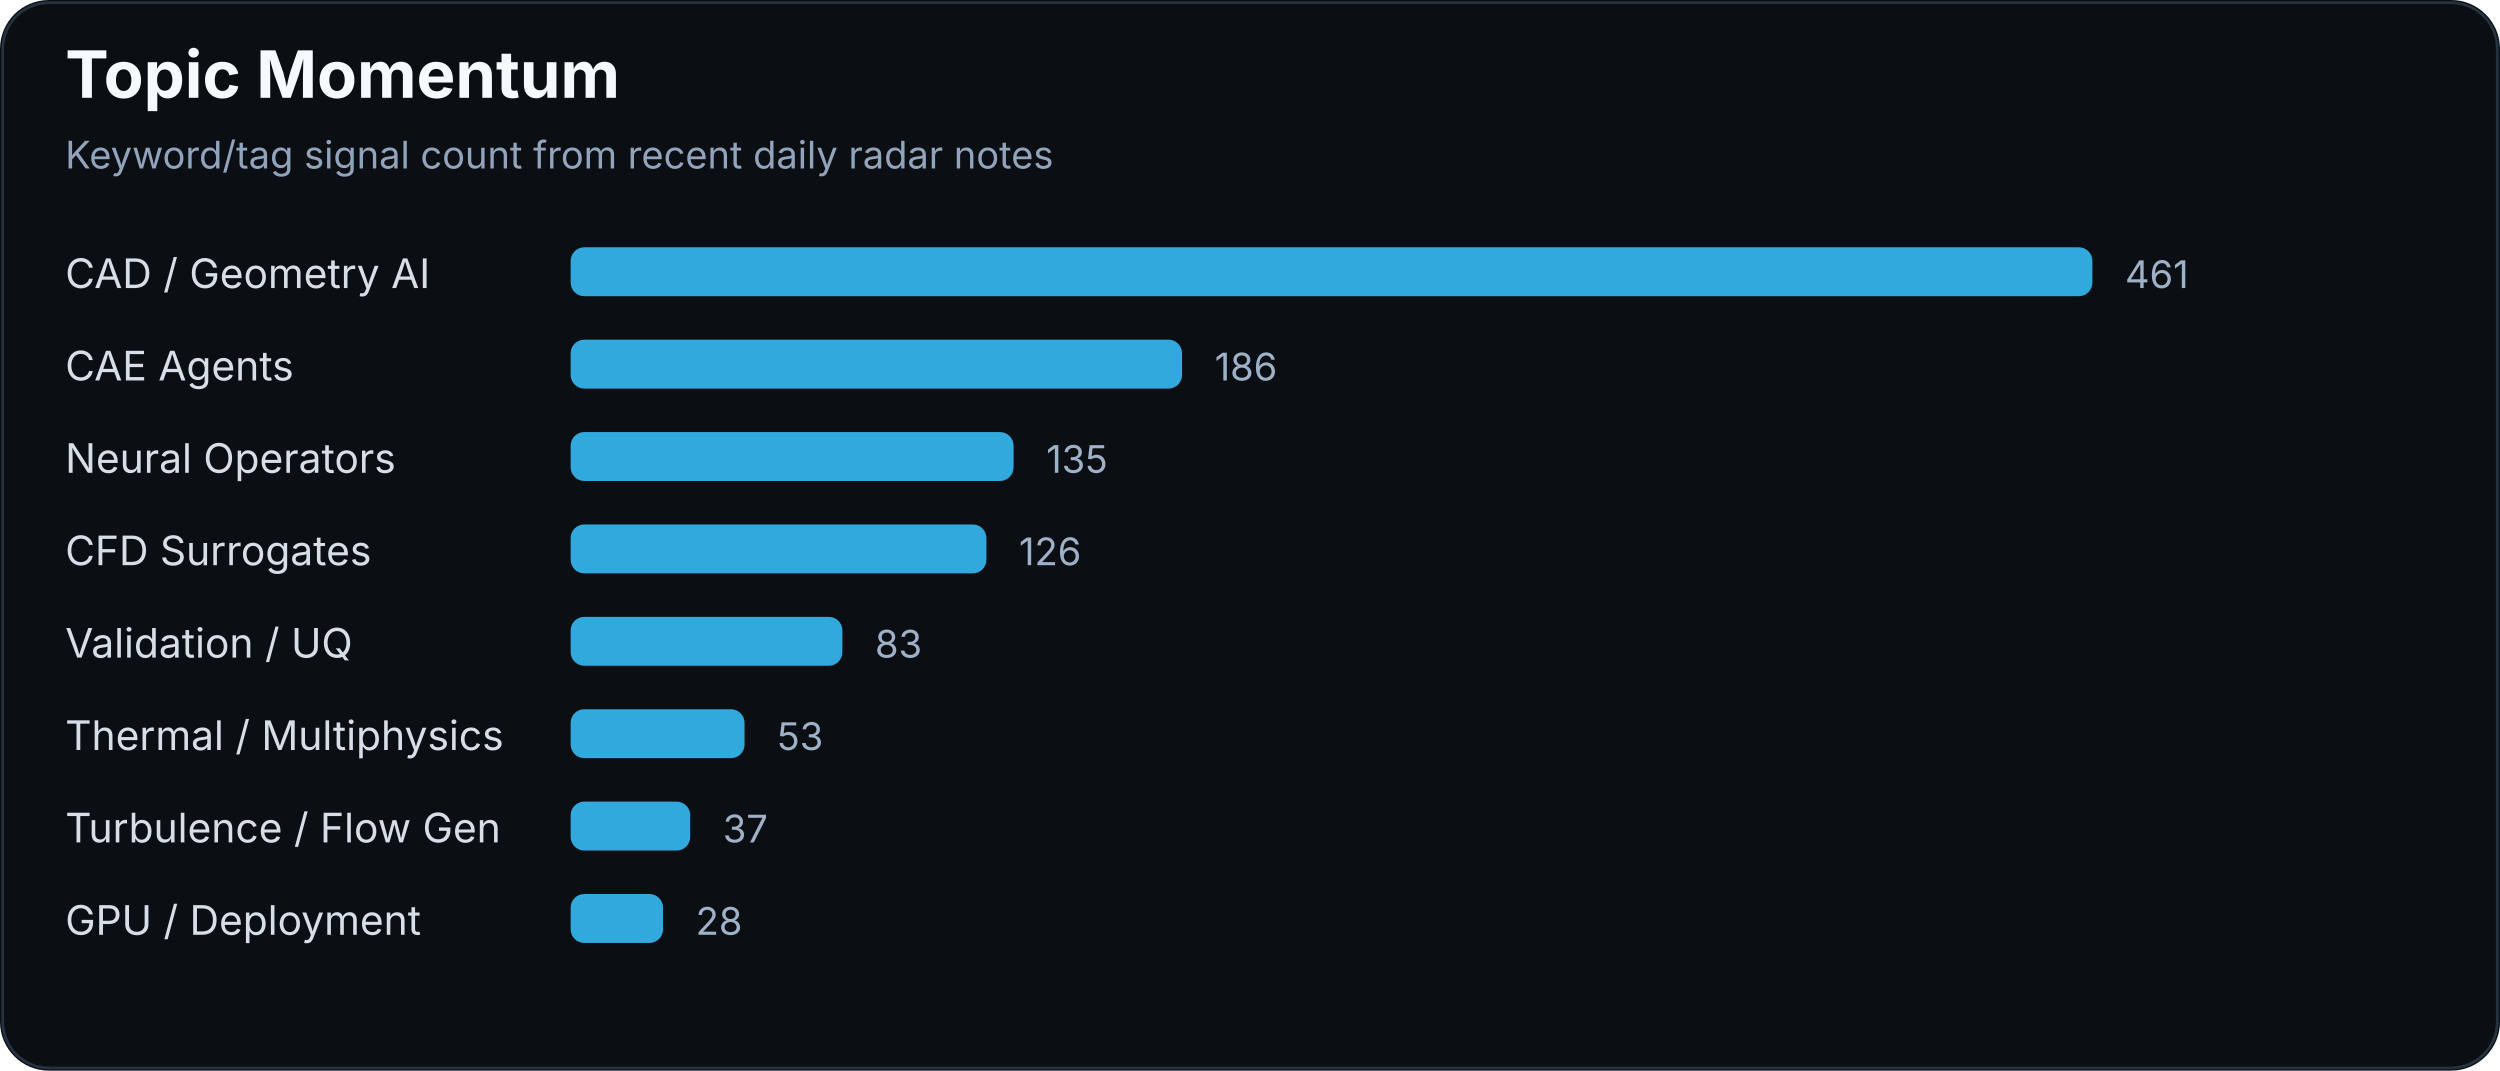
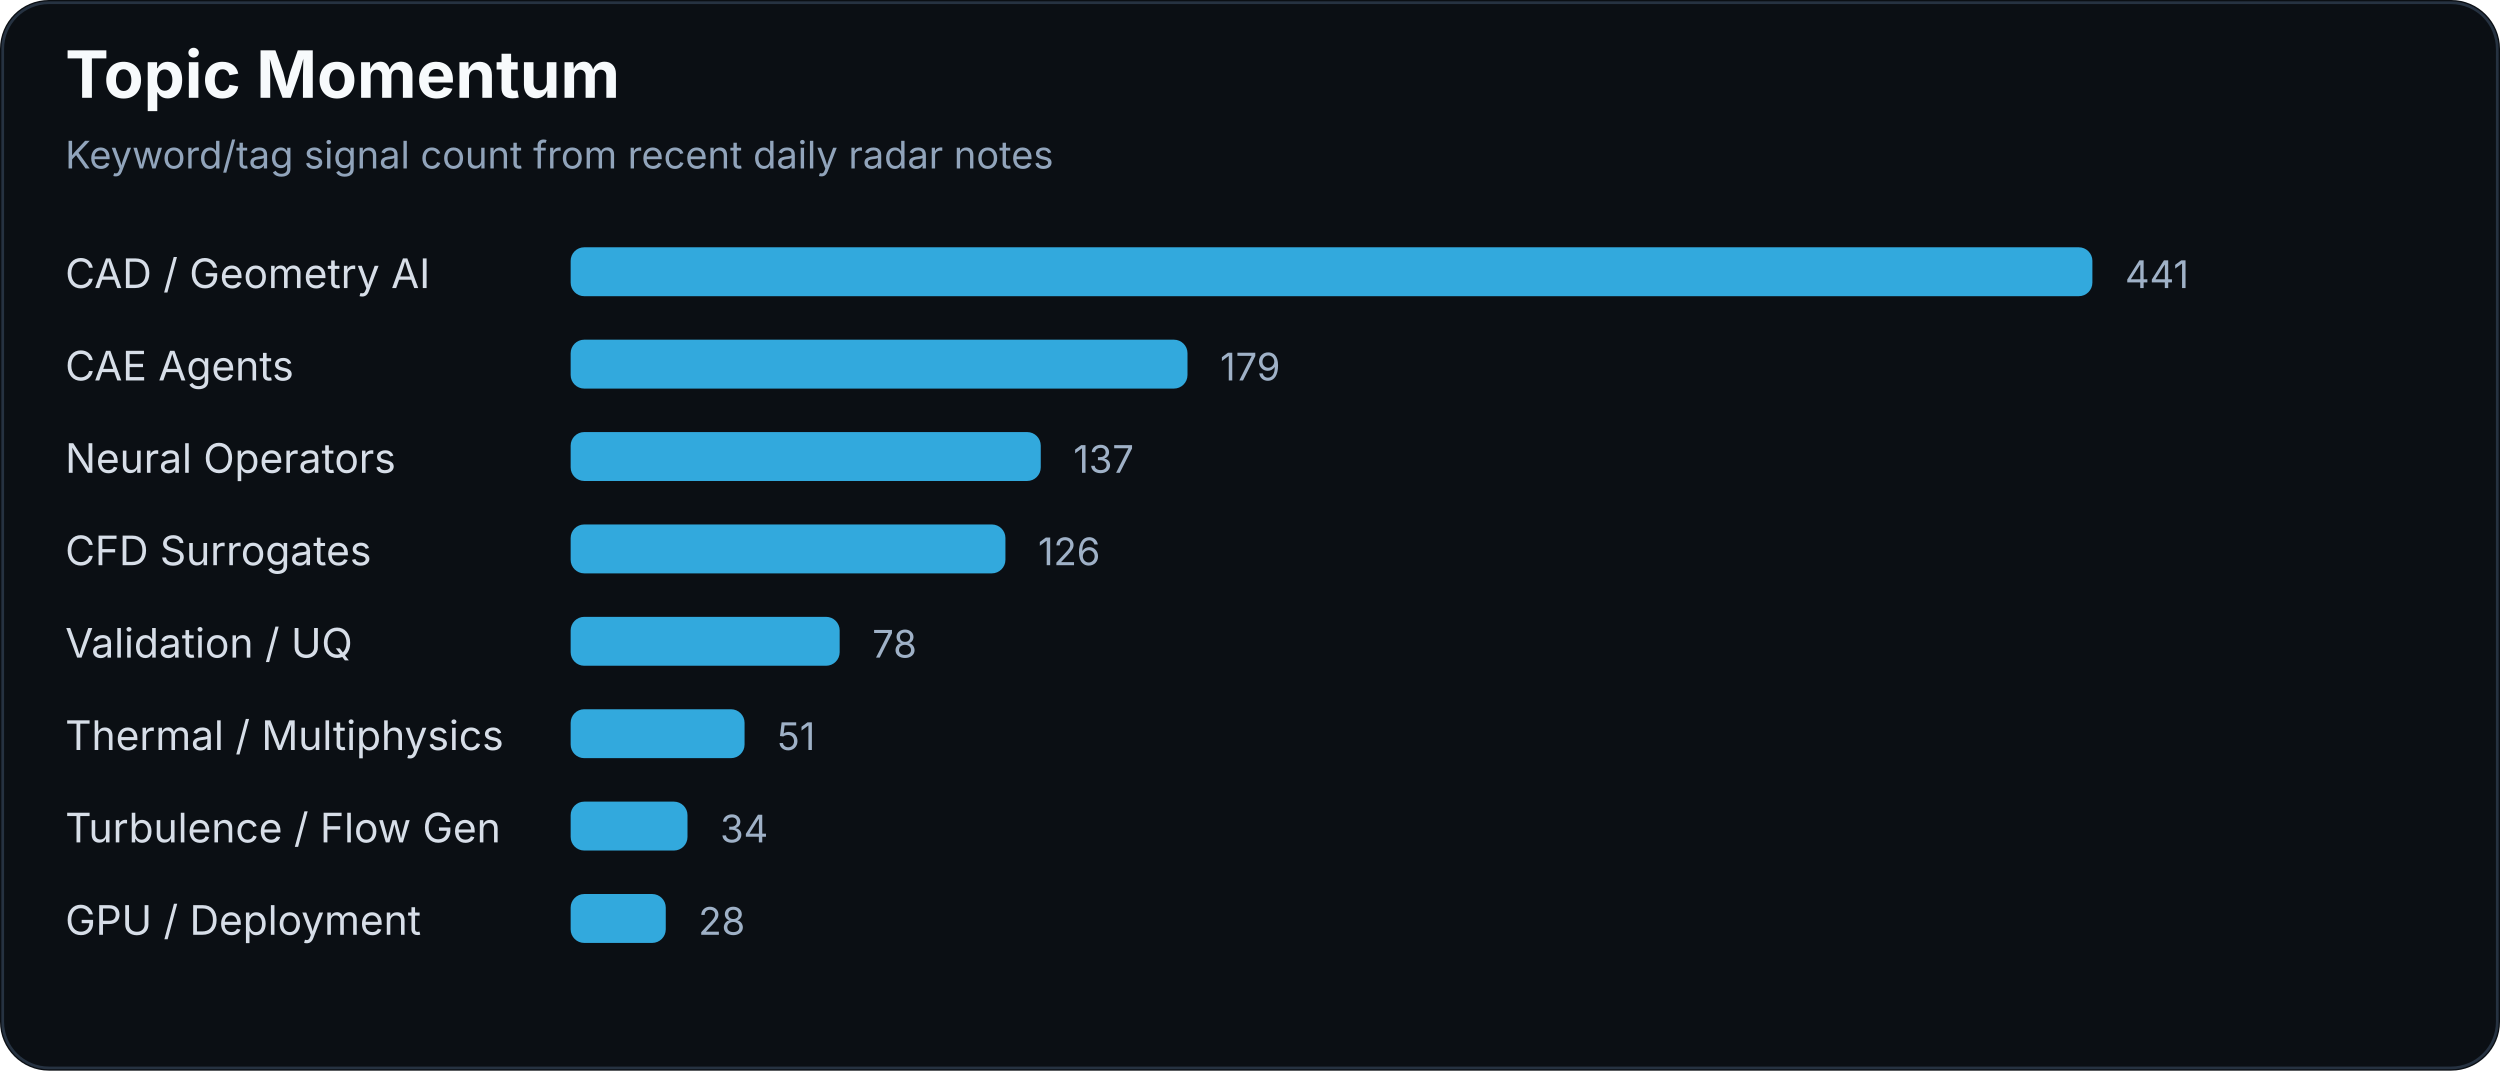
<svg xmlns="http://www.w3.org/2000/svg" width="920" height="394" viewBox="0 0 920 394">
  <rect width="100%" height="100%" rx="18" fill="#0b0f14" />
  <rect x="1" y="1" width="918" height="392" rx="17" fill="none" stroke="#263241" />
  <text x="24" y="36" font-size="24" font-family="Inter, ui-sans-serif, system-ui, -apple-system, Segoe UI, sans-serif" font-weight="700" fill="#f7fafc">Topic Momentum</text>
  <text x="24" y="62" font-size="14" font-family="Inter, ui-sans-serif, system-ui, -apple-system, Segoe UI, sans-serif" fill="#91a4bb">Keyword/tag signal count from recent daily radar notes</text>
  <g font-family="Inter, ui-sans-serif, system-ui, -apple-system, Segoe UI, sans-serif">
    <text x="24" y="106" font-size="15" fill="#d7dee8">CAD / Geometry AI</text>
    <rect x="210" y="91" width="560" height="18" rx="5" fill="#38bdf8" opacity="0.88" />
-     <text x="782" y="106" font-size="14" fill="#9fb1c7">461</text>
+     <text x="782" y="106" font-size="14" fill="#9fb1c7">441</text>
    <text x="24" y="140" font-size="15" fill="#d7dee8">CAE Agents</text>
-     <rect x="210" y="125" width="225" height="18" rx="5" fill="#38bdf8" opacity="0.88" />
-     <text x="447" y="140" font-size="14" fill="#9fb1c7">186</text>
+     <rect x="210" y="125" width="227" height="18" rx="5" fill="#38bdf8" opacity="0.88" />
+     <text x="449" y="140" font-size="14" fill="#9fb1c7">179</text>
    <text x="24" y="174" font-size="15" fill="#d7dee8">Neural Operators</text>
-     <rect x="210" y="159" width="163" height="18" rx="5" fill="#38bdf8" opacity="0.88" />
-     <text x="385" y="174" font-size="14" fill="#9fb1c7">135</text>
+     <rect x="210" y="159" width="173" height="18" rx="5" fill="#38bdf8" opacity="0.88" />
+     <text x="395" y="174" font-size="14" fill="#9fb1c7">137</text>
    <text x="24" y="208" font-size="15" fill="#d7dee8">CFD Surrogates</text>
-     <rect x="210" y="193" width="153" height="18" rx="5" fill="#38bdf8" opacity="0.88" />
-     <text x="375" y="208" font-size="14" fill="#9fb1c7">126</text>
+     <rect x="210" y="193" width="160" height="18" rx="5" fill="#38bdf8" opacity="0.88" />
+     <text x="382" y="208" font-size="14" fill="#9fb1c7">126</text>
    <text x="24" y="242" font-size="15" fill="#d7dee8">Validation / UQ</text>
-     <rect x="210" y="227" width="100" height="18" rx="5" fill="#38bdf8" opacity="0.88" />
-     <text x="322" y="242" font-size="14" fill="#9fb1c7">83</text>
+     <rect x="210" y="227" width="99" height="18" rx="5" fill="#38bdf8" opacity="0.88" />
+     <text x="321" y="242" font-size="14" fill="#9fb1c7">78</text>
    <text x="24" y="276" font-size="15" fill="#d7dee8">Thermal / Multiphysics</text>
    <rect x="210" y="261" width="64" height="18" rx="5" fill="#38bdf8" opacity="0.88" />
-     <text x="286" y="276" font-size="14" fill="#9fb1c7">53</text>
+     <text x="286" y="276" font-size="14" fill="#9fb1c7">51</text>
    <text x="24" y="310" font-size="15" fill="#d7dee8">Turbulence / Flow Gen</text>
-     <rect x="210" y="295" width="44" height="18" rx="5" fill="#38bdf8" opacity="0.88" />
-     <text x="266" y="310" font-size="14" fill="#9fb1c7">37</text>
+     <rect x="210" y="295" width="43" height="18" rx="5" fill="#38bdf8" opacity="0.88" />
+     <text x="265" y="310" font-size="14" fill="#9fb1c7">34</text>
    <text x="24" y="344" font-size="15" fill="#d7dee8">GPU / Deployment</text>
-     <rect x="210" y="329" width="34" height="18" rx="5" fill="#38bdf8" opacity="0.88" />
-     <text x="256" y="344" font-size="14" fill="#9fb1c7">28</text>
+     <rect x="210" y="329" width="35" height="18" rx="5" fill="#38bdf8" opacity="0.88" />
+     <text x="257" y="344" font-size="14" fill="#9fb1c7">28</text>
  </g>
</svg>
